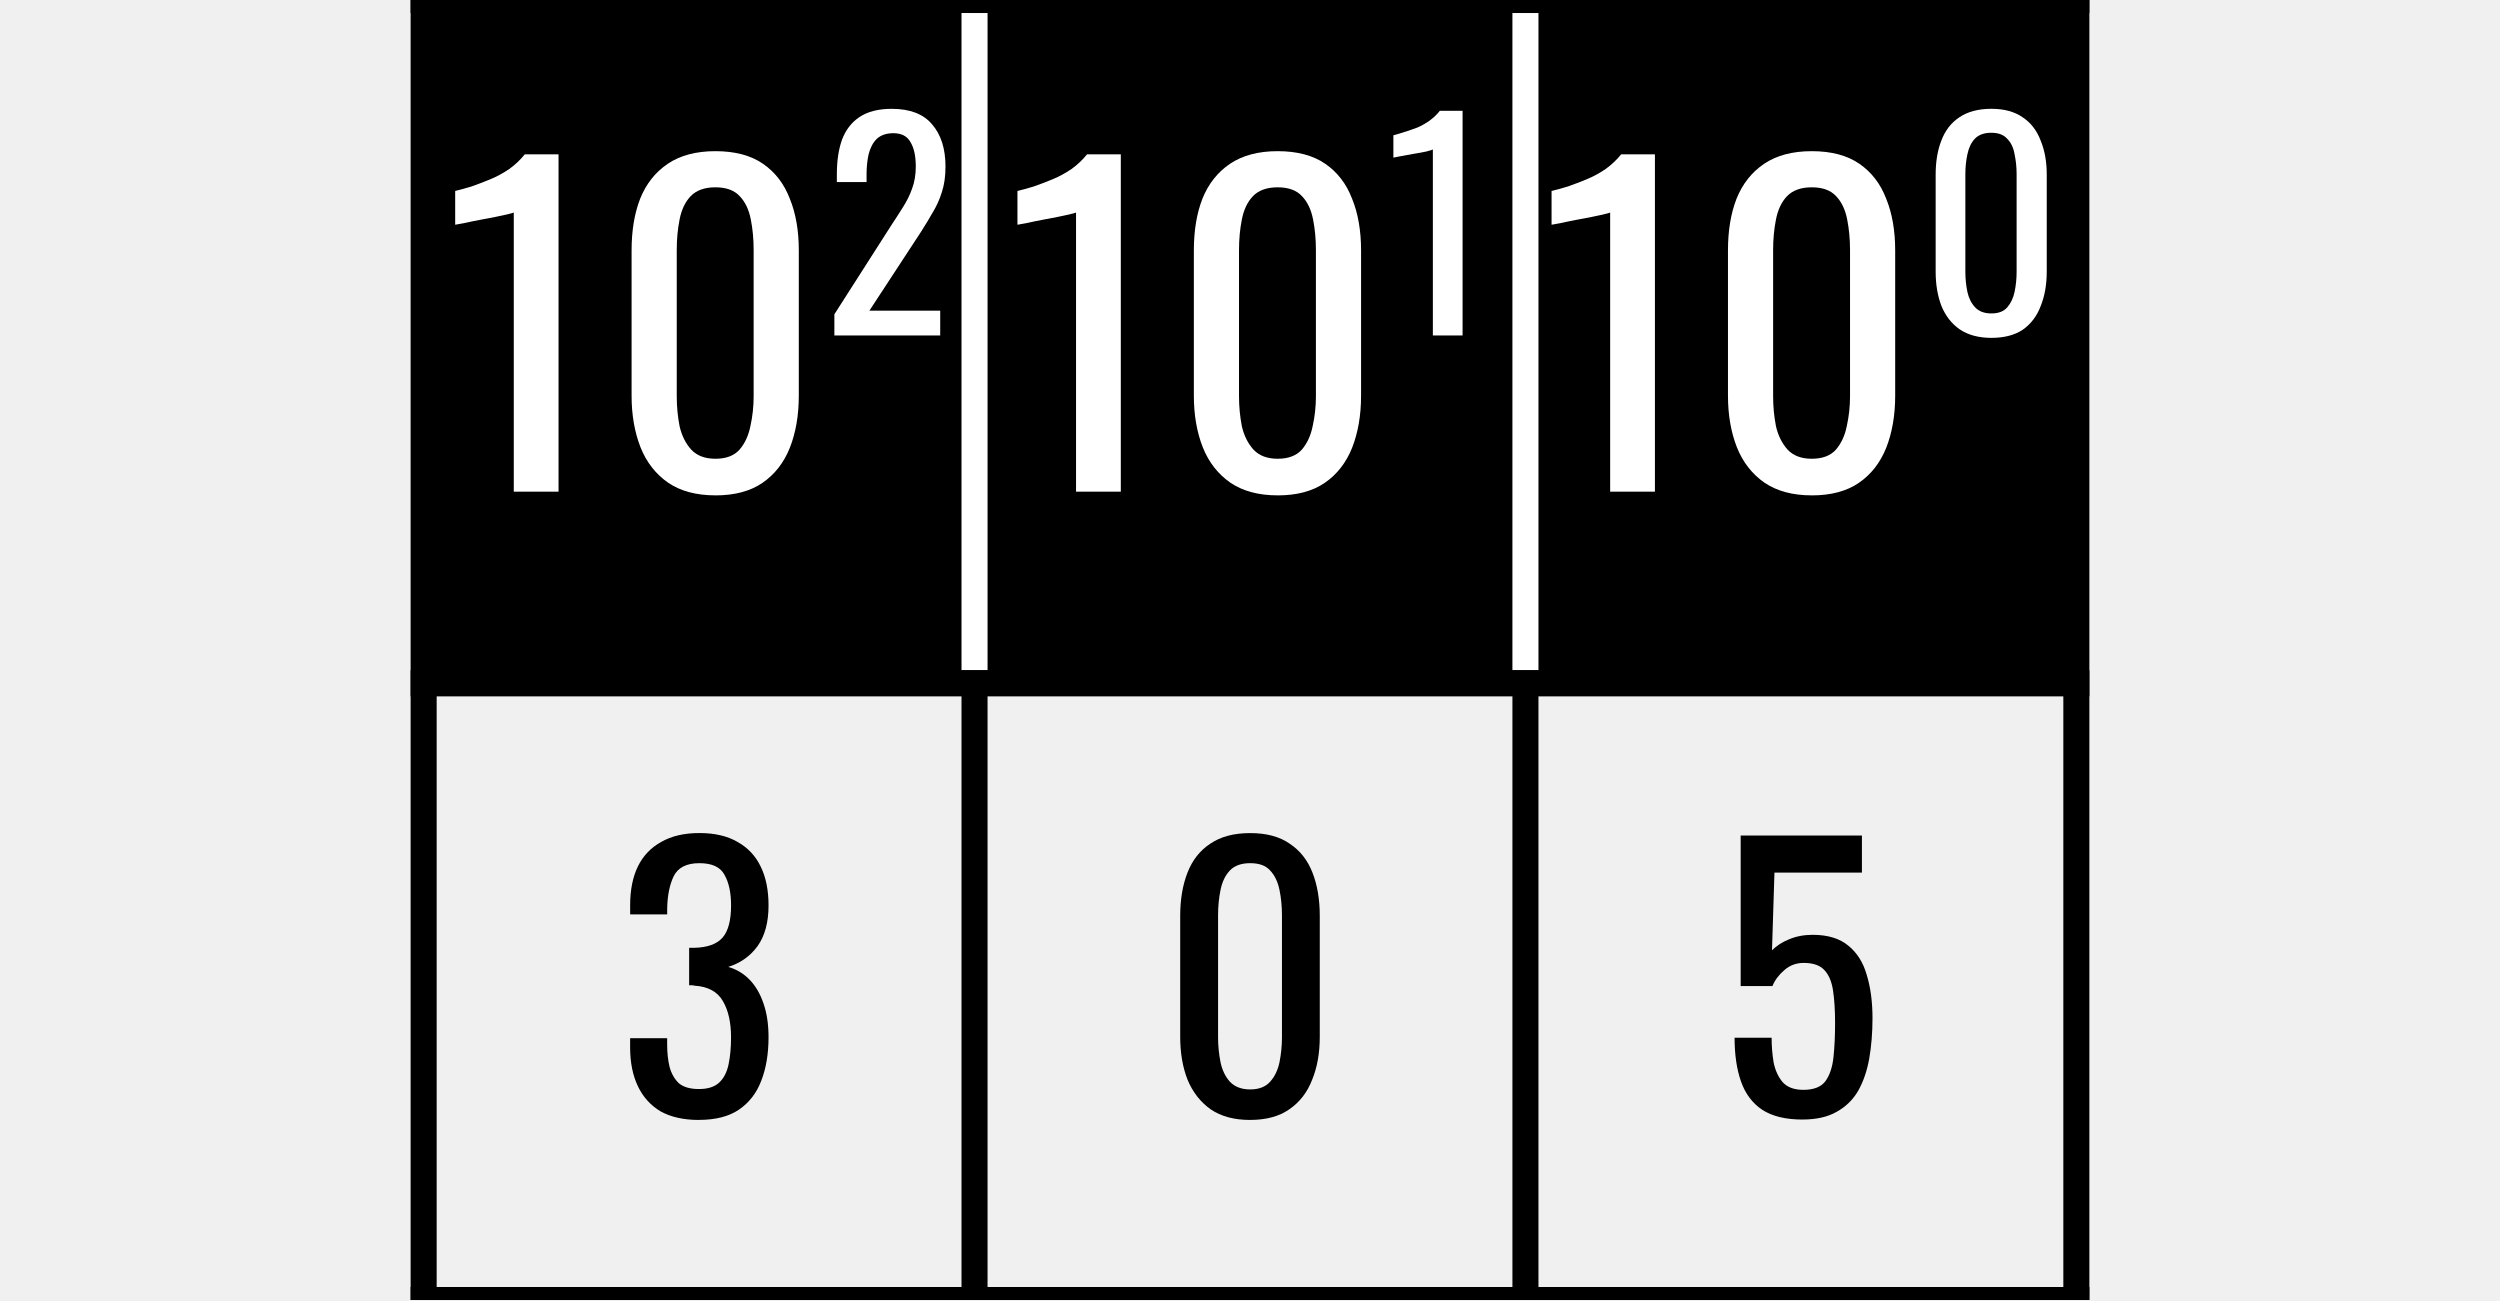
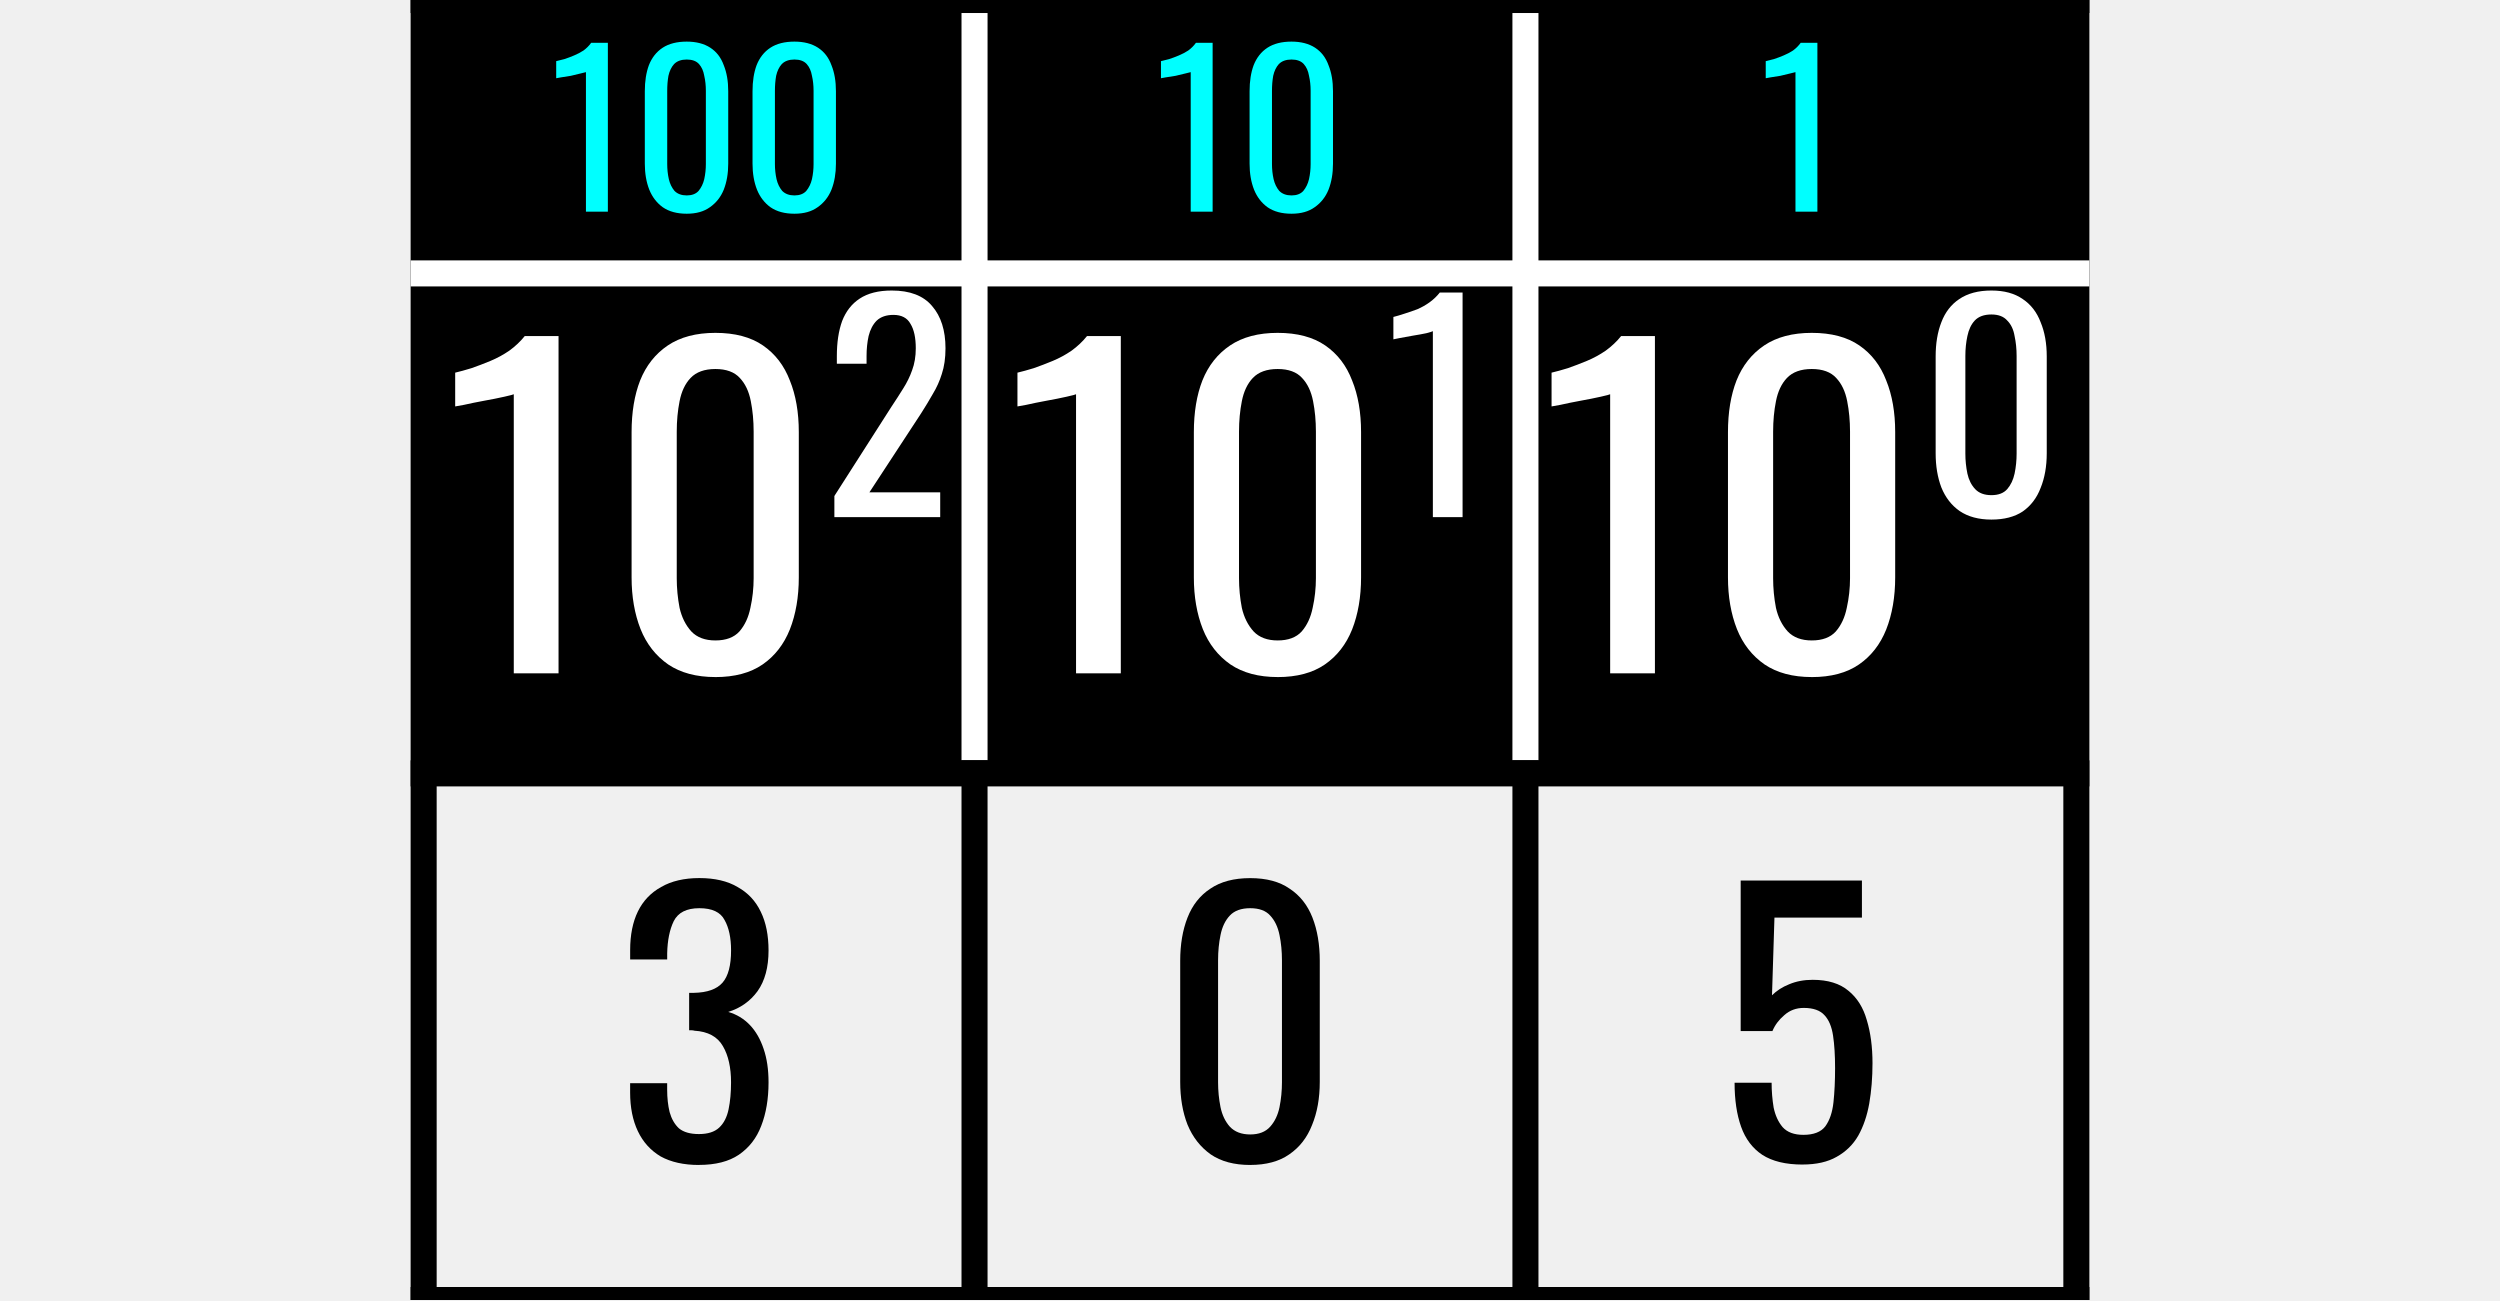
<svg xmlns="http://www.w3.org/2000/svg" version="1.1" viewBox="0.0 0.0 96.0 49.921" fill="none" stroke="none" stroke-linecap="square" stroke-miterlimit="10">
  <clipPath id="p.0">
    <path d="m0 0l96.0 0l0 49.921l-96.0 0l0 -49.921z" clip-rule="nonzero" />
  </clipPath>
  <g clip-path="url(#p.0)">
    <path fill="#000000" fill-opacity="0.0" d="m0 0l96.0 0l0 49.921l-96.0 0z" fill-rule="evenodd" />
-     <path shape-rendering="crispEdges" fill="#000000" d="m16.268 -3.648294E-5l21.155 0l0 26.241l-21.155 0l0 -26.241z" fill-rule="nonzero" />
-     <path shape-rendering="crispEdges" fill="#000000" d="m37.422 -3.648294E-5l21.155 0l0 26.241l-21.155 0l0 -26.241z" fill-rule="nonzero" />
-     <path shape-rendering="crispEdges" fill="#000000" d="m58.577 -3.648294E-5l21.155 0l0 26.241l-21.155 0l0 -26.241z" fill-rule="nonzero" />
+     <path shape-rendering="crispEdges" fill="#000000" d="m16.268 -3.648294E-5l21.155 0l0 10.499l-21.155 0l0 -10.499z" fill-rule="nonzero" />
+     <path shape-rendering="crispEdges" fill="#000000" d="m37.422 -3.648294E-5l21.155 0l0 10.499l-21.155 0l0 -10.499z" fill-rule="nonzero" />
+     <path shape-rendering="crispEdges" fill="#000000" d="m58.577 -3.648294E-5l21.155 0l0 10.499l-21.155 0l0 -10.499z" fill-rule="nonzero" />
+     <path shape-rendering="crispEdges" fill="#000000" d="m16.268 10.499l21.155 0l0 19.199l-21.155 0l0 -19.199z" fill-rule="nonzero" />
+     <path shape-rendering="crispEdges" fill="#000000" d="m37.422 10.499l21.155 0l0 19.199l-21.155 0l0 -19.199z" fill-rule="nonzero" />
+     <path shape-rendering="crispEdges" fill="#000000" d="m58.577 10.499l21.155 0l0 19.199l-21.155 0l0 -19.199z" fill-rule="nonzero" />
    <path stroke="#000000" stroke-width="1.0" stroke-linecap="butt" d="m16.268 -0.499l0 50.919" fill-rule="nonzero" />
-     <path stroke="#ffffff" stroke-width="1.0" stroke-linecap="butt" d="m37.422 -0.499l0 26.241" fill-rule="nonzero" />
-     <path stroke="#000000" stroke-width="1.0" stroke-linecap="butt" d="m37.422 25.743l0 24.677" fill-rule="nonzero" />
-     <path stroke="#ffffff" stroke-width="1.0" stroke-linecap="butt" d="m58.577 -0.499l0 26.241" fill-rule="nonzero" />
-     <path stroke="#000000" stroke-width="1.0" stroke-linecap="butt" d="m58.577 25.743l0 24.677" fill-rule="nonzero" />
+     <path stroke="#ffffff" stroke-width="1.0" stroke-linecap="butt" d="m37.422 -0.499l0 29.698" fill-rule="nonzero" />
+     <path stroke="#000000" stroke-width="1.0" stroke-linecap="butt" d="m37.422 29.199l0 21.22" fill-rule="nonzero" />
+     <path stroke="#ffffff" stroke-width="1.0" stroke-linecap="butt" d="m58.577 -0.499l0 29.698" fill-rule="nonzero" />
+     <path stroke="#000000" stroke-width="1.0" stroke-linecap="butt" d="m58.577 29.199l0 21.22" fill-rule="nonzero" />
    <path stroke="#000000" stroke-width="1.0" stroke-linecap="butt" d="m79.732 -0.499l0 50.919" fill-rule="nonzero" />
    <path stroke="#000000" stroke-width="1.0" stroke-linecap="butt" d="m15.769 -3.648294E-5l64.462 0" fill-rule="nonzero" />
-     <path stroke="#000000" stroke-width="1.0" stroke-linecap="butt" d="m15.769 26.241l64.462 0" fill-rule="nonzero" />
+     <path stroke="#ffffff" stroke-width="1.0" stroke-linecap="butt" d="m15.769 10.499l64.462 0" fill-rule="nonzero" />
+     <path stroke="#000000" stroke-width="1.0" stroke-linecap="butt" d="m15.769 29.698l64.462 0" fill-rule="nonzero" />
    <path stroke="#000000" stroke-width="1.0" stroke-linecap="butt" d="m15.769 49.921l64.462 0" fill-rule="nonzero" />
-     <path fill="#ffffff" d="m19.729 18.881l0 -10.719q-0.016 0.016 -0.359 0.094q-0.344 0.078 -0.781 0.156q-0.422 0.078 -0.766 0.156q-0.328 0.062 -0.344 0.062l0 -1.297q0.266 -0.062 0.625 -0.172q0.359 -0.125 0.734 -0.281q0.375 -0.156 0.719 -0.391q0.344 -0.25 0.594 -0.562l1.297 0l0 12.953l-1.719 0zm7.742 0.141q-1.094 0 -1.812 -0.484q-0.719 -0.5 -1.062 -1.359q-0.344 -0.875 -0.344 -1.984l0 -5.578q0 -1.141 0.328 -1.984q0.344 -0.859 1.062 -1.344q0.719 -0.484 1.828 -0.484q1.125 0 1.828 0.484q0.703 0.484 1.031 1.344q0.344 0.844 0.344 1.984l0 5.578q0 1.125 -0.344 2.0q-0.344 0.859 -1.047 1.344q-0.703 0.484 -1.812 0.484zm0 -1.406q0.609 0 0.922 -0.344q0.312 -0.359 0.422 -0.906q0.125 -0.562 0.125 -1.141l0 -5.625q0 -0.625 -0.109 -1.172q-0.109 -0.563 -0.422 -0.891q-0.312 -0.344 -0.938 -0.344q-0.625 0 -0.953 0.344q-0.312 0.328 -0.422 0.891q-0.109 0.547 -0.109 1.172l0 5.625q0 0.578 0.109 1.141q0.125 0.547 0.453 0.906q0.328 0.344 0.922 0.344z" fill-rule="nonzero" />
-     <path fill="#ffffff" d="m32.04 12.881l0 -0.812l2.188 -3.422q0.25 -0.375 0.453 -0.703q0.219 -0.344 0.344 -0.703q0.141 -0.375 0.141 -0.844q0 -0.609 -0.203 -0.938q-0.188 -0.344 -0.656 -0.344q-0.406 0 -0.641 0.219q-0.219 0.219 -0.312 0.594q-0.078 0.359 -0.078 0.766l0 0.297l-1.141 0l0 -0.297q0 -0.781 0.203 -1.344q0.219 -0.562 0.672 -0.859q0.469 -0.312 1.234 -0.312q1.047 0 1.547 0.594q0.516 0.594 0.516 1.625q0 0.562 -0.141 0.984q-0.125 0.406 -0.344 0.766q-0.203 0.359 -0.453 0.75l-1.984 3.031l2.719 0l0 0.953l-4.062 0z" fill-rule="nonzero" />
-     <path fill="#ffffff" d="m41.32 18.881l0 -10.719q-0.016 0.016 -0.359 0.094q-0.344 0.078 -0.781 0.156q-0.422 0.078 -0.766 0.156q-0.328 0.062 -0.344 0.062l0 -1.297q0.266 -0.062 0.625 -0.172q0.359 -0.125 0.734 -0.281q0.375 -0.156 0.719 -0.391q0.344 -0.25 0.594 -0.562l1.297 0l0 12.953l-1.719 0zm7.742 0.141q-1.094 0 -1.812 -0.484q-0.719 -0.5 -1.062 -1.359q-0.344 -0.875 -0.344 -1.984l0 -5.578q0 -1.141 0.328 -1.984q0.344 -0.859 1.062 -1.344q0.719 -0.484 1.828 -0.484q1.125 0 1.828 0.484q0.703 0.484 1.031 1.344q0.344 0.844 0.344 1.984l0 5.578q0 1.125 -0.344 2.0q-0.344 0.859 -1.047 1.344q-0.703 0.484 -1.812 0.484zm0 -1.406q0.609 0 0.922 -0.344q0.312 -0.359 0.422 -0.906q0.125 -0.562 0.125 -1.141l0 -5.625q0 -0.625 -0.109 -1.172q-0.109 -0.563 -0.422 -0.891q-0.312 -0.344 -0.938 -0.344q-0.625 0 -0.953 0.344q-0.312 0.328 -0.422 0.891q-0.109 0.547 -0.109 1.172l0 5.625q0 0.578 0.109 1.141q0.125 0.547 0.453 0.906q0.328 0.344 0.922 0.344z" fill-rule="nonzero" />
-     <path fill="#ffffff" d="m55.022 12.881l0 -7.141q-0.016 0.016 -0.25 0.078q-0.219 0.047 -0.516 0.094q-0.281 0.047 -0.516 0.094q-0.219 0.047 -0.234 0.047l0 -0.859q0.188 -0.047 0.422 -0.125q0.25 -0.078 0.5 -0.172q0.25 -0.109 0.469 -0.266q0.234 -0.172 0.391 -0.375l0.875 0l0 8.625l-1.141 0z" fill-rule="nonzero" />
-     <path fill="#ffffff" d="m61.83 18.881l0 -10.719q-0.016 0.016 -0.359 0.094q-0.344 0.078 -0.781 0.156q-0.422 0.078 -0.766 0.156q-0.328 0.062 -0.344 0.062l0 -1.297q0.266 -0.062 0.625 -0.172q0.359 -0.125 0.734 -0.281q0.375 -0.156 0.719 -0.391q0.344 -0.25 0.594 -0.562l1.297 0l0 12.953l-1.719 0zm7.742 0.141q-1.094 0 -1.812 -0.484q-0.719 -0.5 -1.062 -1.359q-0.344 -0.875 -0.344 -1.984l0 -5.578q0 -1.141 0.328 -1.984q0.344 -0.859 1.062 -1.344q0.719 -0.484 1.828 -0.484q1.125 0 1.828 0.484q0.703 0.484 1.031 1.344q0.344 0.844 0.344 1.984l0 5.578q0 1.125 -0.344 2.0q-0.344 0.859 -1.047 1.344q-0.703 0.484 -1.812 0.484zm0 -1.406q0.609 0 0.922 -0.344q0.312 -0.359 0.422 -0.906q0.125 -0.562 0.125 -1.141l0 -5.625q0 -0.625 -0.109 -1.172q-0.109 -0.563 -0.422 -0.891q-0.312 -0.344 -0.938 -0.344q-0.625 0 -0.953 0.344q-0.312 0.328 -0.422 0.891q-0.109 0.547 -0.109 1.172l0 5.625q0 0.578 0.109 1.141q0.125 0.547 0.453 0.906q0.328 0.344 0.922 0.344z" fill-rule="nonzero" />
-     <path fill="#ffffff" d="m76.47 12.974q-0.734 0 -1.219 -0.328q-0.469 -0.328 -0.703 -0.906q-0.219 -0.578 -0.219 -1.312l0 -3.719q0 -0.75 0.219 -1.312q0.219 -0.578 0.688 -0.891q0.484 -0.328 1.234 -0.328q0.734 0 1.203 0.328q0.469 0.312 0.688 0.891q0.234 0.562 0.234 1.312l0 3.719q0 0.75 -0.234 1.328q-0.219 0.578 -0.688 0.906q-0.469 0.312 -1.203 0.312zm0 -0.938q0.406 0 0.609 -0.234q0.203 -0.234 0.281 -0.594q0.078 -0.375 0.078 -0.766l0 -3.75q0 -0.406 -0.078 -0.766q-0.062 -0.375 -0.281 -0.594q-0.203 -0.234 -0.609 -0.234q-0.422 0 -0.641 0.234q-0.203 0.219 -0.281 0.594q-0.078 0.359 -0.078 0.766l0 3.75q0 0.391 0.078 0.766q0.078 0.359 0.297 0.594q0.219 0.234 0.625 0.234z" fill-rule="nonzero" />
-     <path fill="#000000" d="m26.838 43.006q-0.875 0 -1.469 -0.328q-0.578 -0.344 -0.875 -0.969q-0.297 -0.625 -0.297 -1.484l0 -0.359l1.422 0q0 0.062 0 0.125q0 0.047 0 0.125q0 0.469 0.094 0.859q0.109 0.391 0.359 0.625q0.266 0.219 0.766 0.219q0.516 0 0.781 -0.25q0.266 -0.25 0.359 -0.703q0.094 -0.453 0.094 -1.031q0 -0.859 -0.312 -1.391q-0.312 -0.547 -1.094 -0.594q-0.047 -0.016 -0.109 -0.016q-0.047 0 -0.094 0l0 -1.438q0.047 0 0.094 0q0.062 0 0.094 0q0.766 -0.016 1.094 -0.391q0.328 -0.375 0.328 -1.234q0 -0.734 -0.25 -1.172q-0.234 -0.453 -0.969 -0.453q-0.734 0 -0.984 0.5q-0.234 0.484 -0.25 1.234q0 0.062 0 0.125q0 0.047 0 0.109l-1.422 0l0 -0.359q0 -0.875 0.297 -1.484q0.297 -0.609 0.891 -0.938q0.594 -0.344 1.469 -0.344q0.891 0 1.469 0.344q0.594 0.328 0.891 0.953q0.297 0.609 0.297 1.484q0 0.969 -0.422 1.562q-0.422 0.578 -1.125 0.797q0.484 0.141 0.828 0.5q0.344 0.359 0.531 0.922q0.188 0.547 0.188 1.281q0 0.953 -0.281 1.672q-0.266 0.703 -0.859 1.109q-0.578 0.391 -1.531 0.391z" fill-rule="nonzero" />
-     <path fill="#000000" d="m48.008 43.006q-0.922 0 -1.516 -0.406q-0.594 -0.422 -0.891 -1.141q-0.281 -0.719 -0.281 -1.641l0 -4.656q0 -0.938 0.281 -1.656q0.281 -0.719 0.875 -1.109q0.594 -0.406 1.531 -0.406q0.938 0 1.516 0.406q0.594 0.391 0.875 1.109q0.281 0.719 0.281 1.656l0 4.656q0 0.938 -0.297 1.656q-0.281 0.719 -0.875 1.125q-0.578 0.406 -1.5 0.406zm0 -1.172q0.5 0 0.766 -0.297q0.266 -0.297 0.359 -0.75q0.094 -0.469 0.094 -0.953l0 -4.688q0 -0.516 -0.094 -0.969q-0.094 -0.469 -0.359 -0.75q-0.25 -0.281 -0.766 -0.281q-0.516 0 -0.781 0.281q-0.266 0.281 -0.359 0.75q-0.094 0.453 -0.094 0.969l0 4.688q0 0.484 0.094 0.953q0.094 0.453 0.359 0.75q0.281 0.297 0.781 0.297z" fill-rule="nonzero" />
-     <path fill="#000000" d="m69.217 42.991q-0.969 0 -1.547 -0.375q-0.562 -0.375 -0.812 -1.078q-0.25 -0.703 -0.25 -1.688l1.422 0q0 0.484 0.078 0.953q0.094 0.453 0.344 0.75q0.266 0.297 0.797 0.297q0.594 0 0.844 -0.328q0.25 -0.344 0.312 -0.922q0.062 -0.578 0.062 -1.312q0 -0.734 -0.078 -1.25q-0.078 -0.516 -0.328 -0.781q-0.25 -0.281 -0.797 -0.281q-0.438 0 -0.75 0.281q-0.312 0.266 -0.453 0.609l-1.219 0l0 -5.781l4.656 0l0 1.422l-3.359 0l-0.094 2.984q0.266 -0.266 0.656 -0.422q0.406 -0.172 0.906 -0.172q0.875 0 1.375 0.422q0.5 0.406 0.703 1.125q0.219 0.719 0.219 1.656q0 0.828 -0.125 1.547q-0.125 0.703 -0.422 1.234q-0.297 0.516 -0.828 0.812q-0.516 0.297 -1.312 0.297z" fill-rule="nonzero" />
+     <path fill="#00ffff" d="m22.5 8.129l0 -5.359q-0.016 0 -0.188 0.047q-0.172 0.047 -0.391 0.094q-0.219 0.031 -0.391 0.062q-0.156 0.031 -0.172 0.031l0 -0.656q0.141 -0.031 0.312 -0.078q0.188 -0.062 0.375 -0.141q0.188 -0.078 0.359 -0.188q0.172 -0.125 0.297 -0.297l0.641 0l0 6.484l-0.844 0zm3.871 0.078q-0.562 0 -0.922 -0.25q-0.344 -0.25 -0.516 -0.672q-0.172 -0.438 -0.172 -1.0l0 -2.781q0 -0.578 0.156 -1.0q0.172 -0.438 0.531 -0.672q0.359 -0.234 0.922 -0.234q0.547 0 0.906 0.234q0.359 0.234 0.516 0.672q0.172 0.422 0.172 1.0l0 2.781q0 0.562 -0.172 1.0q-0.172 0.422 -0.531 0.672q-0.344 0.25 -0.891 0.25zm0 -0.703q0.297 0 0.453 -0.172q0.156 -0.188 0.219 -0.453q0.062 -0.281 0.062 -0.578l0 -2.812q0 -0.312 -0.062 -0.578q-0.047 -0.281 -0.203 -0.453q-0.156 -0.172 -0.469 -0.172q-0.312 0 -0.484 0.172q-0.156 0.172 -0.219 0.453q-0.047 0.266 -0.047 0.578l0 2.812q0 0.297 0.062 0.578q0.062 0.266 0.219 0.453q0.172 0.172 0.469 0.172zm4.136 0.703q-0.562 0 -0.922 -0.25q-0.344 -0.25 -0.516 -0.672q-0.172 -0.438 -0.172 -1.0l0 -2.781q0 -0.578 0.156 -1.0q0.172 -0.438 0.531 -0.672q0.359 -0.234 0.922 -0.234q0.547 0 0.906 0.234q0.359 0.234 0.516 0.672q0.172 0.422 0.172 1.0l0 2.781q0 0.562 -0.172 1.0q-0.172 0.422 -0.531 0.672q-0.344 0.25 -0.891 0.25zm0 -0.703q0.297 0 0.453 -0.172q0.156 -0.188 0.219 -0.453q0.062 -0.281 0.062 -0.578l0 -2.812q0 -0.312 -0.062 -0.578q-0.047 -0.281 -0.203 -0.453q-0.156 -0.172 -0.469 -0.172q-0.312 0 -0.484 0.172q-0.156 0.172 -0.219 0.453q-0.047 0.266 -0.047 0.578l0 2.812q0 0.297 0.062 0.578q0.062 0.266 0.219 0.453q0.172 0.172 0.469 0.172z" fill-rule="nonzero" />
+     <path fill="#00ffff" d="m45.723 8.129l0 -5.359q-0.016 0 -0.188 0.047q-0.172 0.047 -0.391 0.094q-0.219 0.031 -0.391 0.062q-0.156 0.031 -0.172 0.031l0 -0.656q0.141 -0.031 0.312 -0.078q0.188 -0.062 0.375 -0.141q0.188 -0.078 0.359 -0.188q0.172 -0.125 0.297 -0.297l0.641 0l0 6.484l-0.844 0zm3.871 0.078q-0.562 0 -0.922 -0.25q-0.344 -0.25 -0.516 -0.672q-0.172 -0.438 -0.172 -1.0l0 -2.781q0 -0.578 0.156 -1.0q0.172 -0.438 0.531 -0.672q0.359 -0.234 0.922 -0.234q0.547 0 0.906 0.234q0.359 0.234 0.516 0.672q0.172 0.422 0.172 1.0l0 2.781q0 0.562 -0.172 1.0q-0.172 0.422 -0.531 0.672q-0.344 0.25 -0.891 0.25zm0 -0.703q0.297 0 0.453 -0.172q0.156 -0.188 0.219 -0.453q0.062 -0.281 0.062 -0.578l0 -2.812q0 -0.312 -0.062 -0.578q-0.047 -0.281 -0.203 -0.453q-0.156 -0.172 -0.469 -0.172q-0.312 0 -0.484 0.172q-0.156 0.172 -0.219 0.453q-0.047 0.266 -0.047 0.578l0 2.812q0 0.297 0.062 0.578q0.062 0.266 0.219 0.453q0.172 0.172 0.469 0.172z" fill-rule="nonzero" />
+     <path fill="#00ffff" d="m68.946 8.129l0 -5.359q-0.016 0 -0.188 0.047q-0.172 0.047 -0.391 0.094q-0.219 0.031 -0.391 0.062q-0.156 0.031 -0.172 0.031l0 -0.656q0.141 -0.031 0.312 -0.078q0.188 -0.062 0.375 -0.141q0.188 -0.078 0.359 -0.188q0.172 -0.125 0.297 -0.297l0.641 0l0 6.484l-0.844 0z" fill-rule="nonzero" />
+     <path fill="#ffffff" d="m19.729 25.858l0 -10.719q-0.016 0.016 -0.359 0.094q-0.344 0.078 -0.781 0.156q-0.422 0.078 -0.766 0.156q-0.328 0.062 -0.344 0.062l0 -1.297q0.266 -0.062 0.625 -0.172q0.359 -0.125 0.734 -0.281q0.375 -0.156 0.719 -0.391q0.344 -0.25 0.594 -0.562l1.297 0l0 12.953l-1.719 0zm7.742 0.141q-1.094 0 -1.812 -0.484q-0.719 -0.5 -1.062 -1.359q-0.344 -0.875 -0.344 -1.984l0 -5.578q0 -1.141 0.328 -1.984q0.344 -0.859 1.062 -1.344q0.719 -0.484 1.828 -0.484q1.125 0 1.828 0.484q0.703 0.484 1.031 1.344q0.344 0.844 0.344 1.984l0 5.578q0 1.125 -0.344 2.0q-0.344 0.859 -1.047 1.344q-0.703 0.484 -1.812 0.484zm0 -1.406q0.609 0 0.922 -0.344q0.312 -0.359 0.422 -0.906q0.125 -0.562 0.125 -1.141l0 -5.625q0 -0.625 -0.109 -1.172q-0.109 -0.562 -0.422 -0.891q-0.312 -0.344 -0.938 -0.344q-0.625 0 -0.953 0.344q-0.312 0.328 -0.422 0.891q-0.109 0.547 -0.109 1.172l0 5.625q0 0.578 0.109 1.141q0.125 0.547 0.453 0.906q0.328 0.344 0.922 0.344z" fill-rule="nonzero" />
+     <path fill="#ffffff" d="m32.04 19.858l0 -0.812l2.188 -3.422q0.25 -0.375 0.453 -0.703q0.219 -0.344 0.344 -0.703q0.141 -0.375 0.141 -0.844q0 -0.609 -0.203 -0.938q-0.188 -0.344 -0.656 -0.344q-0.406 0 -0.641 0.219q-0.219 0.219 -0.312 0.594q-0.078 0.359 -0.078 0.766l0 0.297l-1.141 0l0 -0.297q0 -0.781 0.203 -1.344q0.219 -0.562 0.672 -0.859q0.469 -0.312 1.234 -0.312q1.047 0 1.547 0.594q0.516 0.594 0.516 1.625q0 0.562 -0.141 0.984q-0.125 0.406 -0.344 0.766q-0.203 0.359 -0.453 0.75l-1.984 3.031l2.719 0l0 0.953l-4.062 0z" fill-rule="nonzero" />
+     <path fill="#ffffff" d="m41.32 25.858l0 -10.719q-0.016 0.016 -0.359 0.094q-0.344 0.078 -0.781 0.156q-0.422 0.078 -0.766 0.156q-0.328 0.062 -0.344 0.062l0 -1.297q0.266 -0.062 0.625 -0.172q0.359 -0.125 0.734 -0.281q0.375 -0.156 0.719 -0.391q0.344 -0.25 0.594 -0.562l1.297 0l0 12.953l-1.719 0zm7.742 0.141q-1.094 0 -1.812 -0.484q-0.719 -0.5 -1.062 -1.359q-0.344 -0.875 -0.344 -1.984l0 -5.578q0 -1.141 0.328 -1.984q0.344 -0.859 1.062 -1.344q0.719 -0.484 1.828 -0.484q1.125 0 1.828 0.484q0.703 0.484 1.031 1.344q0.344 0.844 0.344 1.984l0 5.578q0 1.125 -0.344 2.0q-0.344 0.859 -1.047 1.344q-0.703 0.484 -1.812 0.484zm0 -1.406q0.609 0 0.922 -0.344q0.312 -0.359 0.422 -0.906q0.125 -0.562 0.125 -1.141l0 -5.625q0 -0.625 -0.109 -1.172q-0.109 -0.562 -0.422 -0.891q-0.312 -0.344 -0.938 -0.344q-0.625 0 -0.953 0.344q-0.312 0.328 -0.422 0.891q-0.109 0.547 -0.109 1.172l0 5.625q0 0.578 0.109 1.141q0.125 0.547 0.453 0.906q0.328 0.344 0.922 0.344z" fill-rule="nonzero" />
+     <path fill="#ffffff" d="m55.022 19.858l0 -7.141q-0.016 0.016 -0.25 0.078q-0.219 0.047 -0.516 0.094q-0.281 0.047 -0.516 0.094q-0.219 0.047 -0.234 0.047l0 -0.859q0.188 -0.047 0.422 -0.125q0.25 -0.078 0.5 -0.172q0.25 -0.109 0.469 -0.266q0.234 -0.172 0.391 -0.375l0.875 0l0 8.625l-1.141 0z" fill-rule="nonzero" />
+     <path fill="#ffffff" d="m61.83 25.858l0 -10.719q-0.016 0.016 -0.359 0.094q-0.344 0.078 -0.781 0.156q-0.422 0.078 -0.766 0.156q-0.328 0.062 -0.344 0.062l0 -1.297q0.266 -0.062 0.625 -0.172q0.359 -0.125 0.734 -0.281q0.375 -0.156 0.719 -0.391q0.344 -0.25 0.594 -0.562l1.297 0l0 12.953l-1.719 0zm7.742 0.141q-1.094 0 -1.812 -0.484q-0.719 -0.5 -1.062 -1.359q-0.344 -0.875 -0.344 -1.984l0 -5.578q0 -1.141 0.328 -1.984q0.344 -0.859 1.062 -1.344q0.719 -0.484 1.828 -0.484q1.125 0 1.828 0.484q0.703 0.484 1.031 1.344q0.344 0.844 0.344 1.984l0 5.578q0 1.125 -0.344 2.0q-0.344 0.859 -1.047 1.344q-0.703 0.484 -1.812 0.484zm0 -1.406q0.609 0 0.922 -0.344q0.312 -0.359 0.422 -0.906q0.125 -0.562 0.125 -1.141l0 -5.625q0 -0.625 -0.109 -1.172q-0.109 -0.562 -0.422 -0.891q-0.312 -0.344 -0.938 -0.344q-0.625 0 -0.953 0.344q-0.312 0.328 -0.422 0.891q-0.109 0.547 -0.109 1.172l0 5.625q0 0.578 0.109 1.141q0.125 0.547 0.453 0.906q0.328 0.344 0.922 0.344z" fill-rule="nonzero" />
+     <path fill="#ffffff" d="m76.47 19.952q-0.734 0 -1.219 -0.328q-0.469 -0.328 -0.703 -0.906q-0.219 -0.578 -0.219 -1.312l0 -3.719q0 -0.75 0.219 -1.312q0.219 -0.578 0.688 -0.891q0.484 -0.328 1.234 -0.328q0.734 0 1.203 0.328q0.469 0.312 0.688 0.891q0.234 0.562 0.234 1.312l0 3.719q0 0.75 -0.234 1.328q-0.219 0.578 -0.688 0.906q-0.469 0.312 -1.203 0.312zm0 -0.938q0.406 0 0.609 -0.234q0.203 -0.234 0.281 -0.594q0.078 -0.375 0.078 -0.766l0 -3.75q0 -0.406 -0.078 -0.766q-0.062 -0.375 -0.281 -0.594q-0.203 -0.234 -0.609 -0.234q-0.422 0 -0.641 0.234q-0.203 0.219 -0.281 0.594q-0.078 0.359 -0.078 0.766l0 3.75q0 0.391 0.078 0.766q0.078 0.359 0.297 0.594q0.219 0.234 0.625 0.234z" fill-rule="nonzero" />
+     <path fill="#000000" d="m26.838 44.735q-0.875 0 -1.469 -0.328q-0.578 -0.344 -0.875 -0.969q-0.297 -0.625 -0.297 -1.484l0 -0.359l1.422 0q0 0.062 0 0.125q0 0.047 0 0.125q0 0.469 0.094 0.859q0.109 0.391 0.359 0.625q0.266 0.219 0.766 0.219q0.516 0 0.781 -0.25q0.266 -0.25 0.359 -0.703q0.094 -0.453 0.094 -1.031q0 -0.859 -0.312 -1.391q-0.312 -0.547 -1.094 -0.594q-0.047 -0.016 -0.109 -0.016q-0.047 0 -0.094 0l0 -1.438q0.047 0 0.094 0q0.062 0 0.094 0q0.766 -0.016 1.094 -0.391q0.328 -0.375 0.328 -1.234q0 -0.734 -0.25 -1.172q-0.234 -0.453 -0.969 -0.453q-0.734 0 -0.984 0.5q-0.234 0.484 -0.25 1.234q0 0.062 0 0.125q0 0.047 0 0.109l-1.422 0l0 -0.359q0 -0.875 0.297 -1.484q0.297 -0.609 0.891 -0.938q0.594 -0.344 1.469 -0.344q0.891 0 1.469 0.344q0.594 0.328 0.891 0.953q0.297 0.609 0.297 1.484q0 0.969 -0.422 1.562q-0.422 0.578 -1.125 0.797q0.484 0.141 0.828 0.5q0.344 0.359 0.531 0.922q0.188 0.547 0.188 1.281q0 0.953 -0.281 1.672q-0.266 0.703 -0.859 1.109q-0.578 0.391 -1.531 0.391z" fill-rule="nonzero" />
+     <path fill="#000000" d="m48.008 44.735q-0.922 0 -1.516 -0.406q-0.594 -0.422 -0.891 -1.141q-0.281 -0.719 -0.281 -1.641l0 -4.656q0 -0.938 0.281 -1.656q0.281 -0.719 0.875 -1.109q0.594 -0.406 1.531 -0.406q0.938 0 1.516 0.406q0.594 0.391 0.875 1.109q0.281 0.719 0.281 1.656l0 4.656q0 0.938 -0.297 1.656q-0.281 0.719 -0.875 1.125q-0.578 0.406 -1.5 0.406zm0 -1.172q0.5 0 0.766 -0.297q0.266 -0.297 0.359 -0.75q0.094 -0.469 0.094 -0.953l0 -4.688q0 -0.516 -0.094 -0.969q-0.094 -0.469 -0.359 -0.75q-0.25 -0.281 -0.766 -0.281q-0.516 0 -0.781 0.281q-0.266 0.281 -0.359 0.75q-0.094 0.453 -0.094 0.969l0 4.688q0 0.484 0.094 0.953q0.094 0.453 0.359 0.75q0.281 0.297 0.781 0.297z" fill-rule="nonzero" />
+     <path fill="#000000" d="m69.217 44.719q-0.969 0 -1.547 -0.375q-0.562 -0.375 -0.812 -1.078q-0.25 -0.703 -0.25 -1.688l1.422 0q0 0.484 0.078 0.953q0.094 0.453 0.344 0.75q0.266 0.297 0.797 0.297q0.594 0 0.844 -0.328q0.25 -0.344 0.312 -0.922q0.062 -0.578 0.062 -1.312q0 -0.734 -0.078 -1.25q-0.078 -0.516 -0.328 -0.781q-0.25 -0.281 -0.797 -0.281q-0.438 0 -0.75 0.281q-0.312 0.266 -0.453 0.609l-1.219 0l0 -5.781l4.656 0l0 1.422l-3.359 0l-0.094 2.984q0.266 -0.266 0.656 -0.422q0.406 -0.172 0.906 -0.172q0.875 0 1.375 0.422q0.5 0.406 0.703 1.125q0.219 0.719 0.219 1.656q0 0.828 -0.125 1.547q-0.125 0.703 -0.422 1.234q-0.297 0.516 -0.828 0.812q-0.516 0.297 -1.312 0.297z" fill-rule="nonzero" />
  </g>
</svg>
